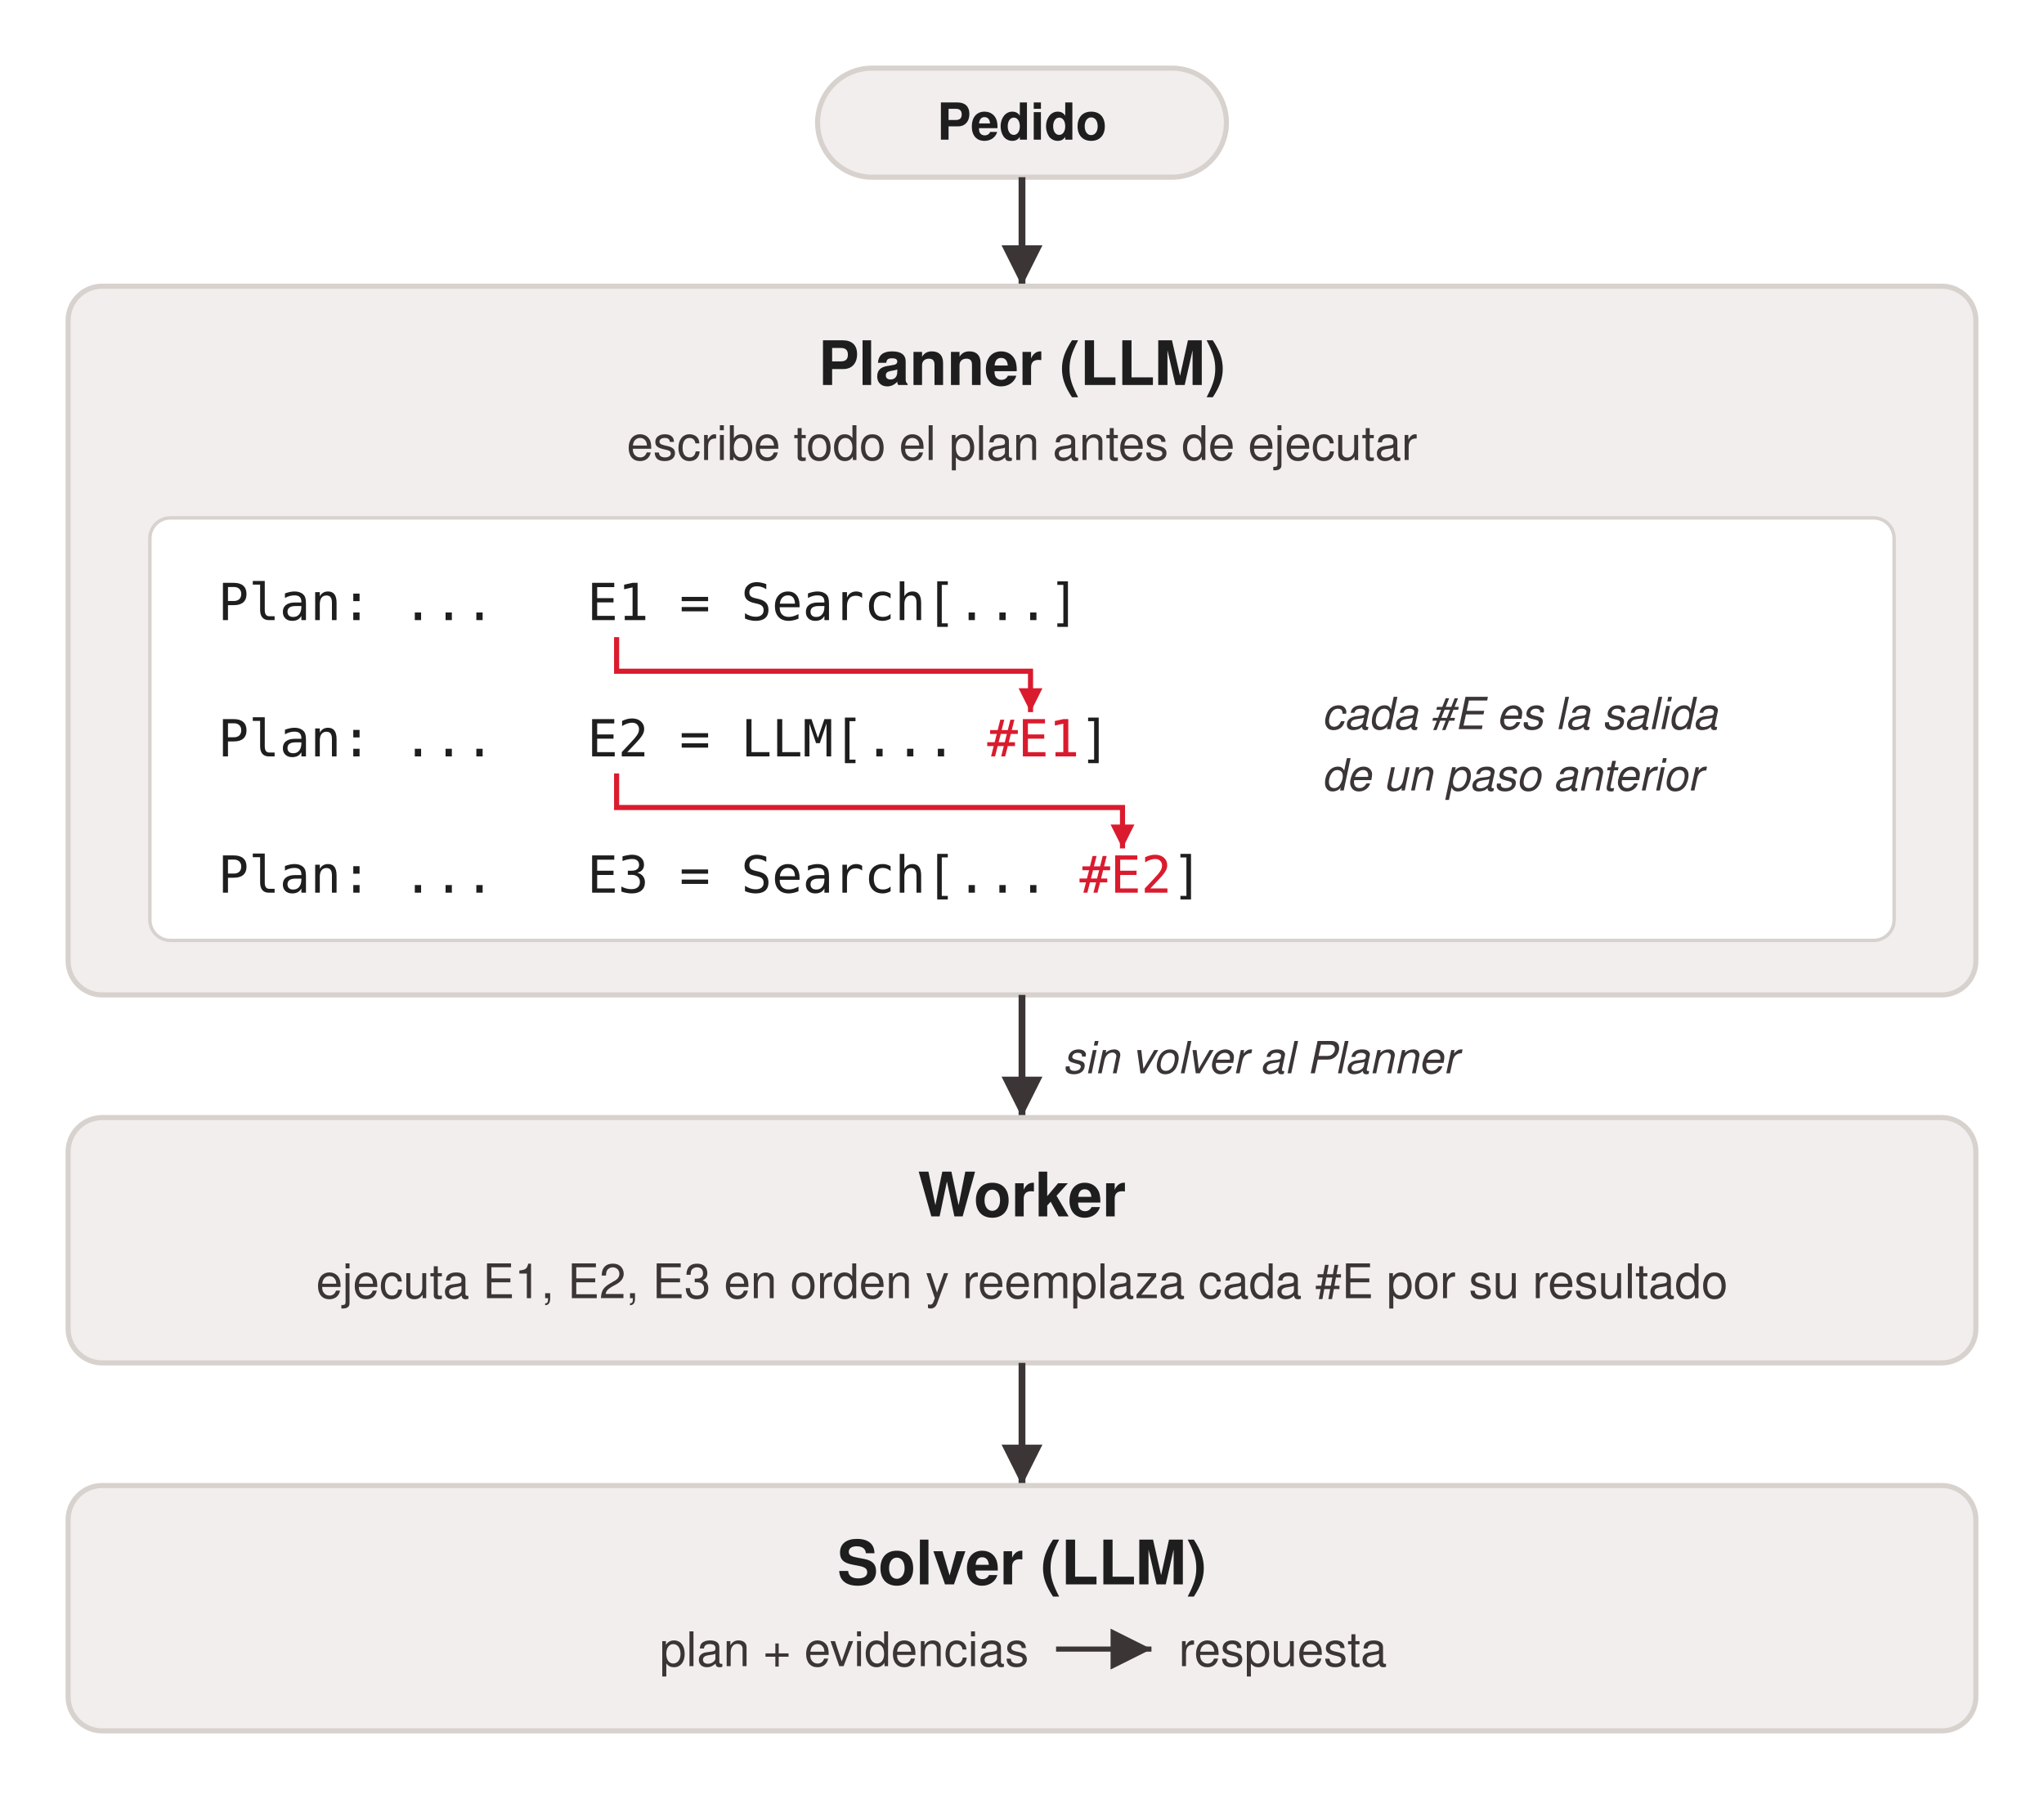
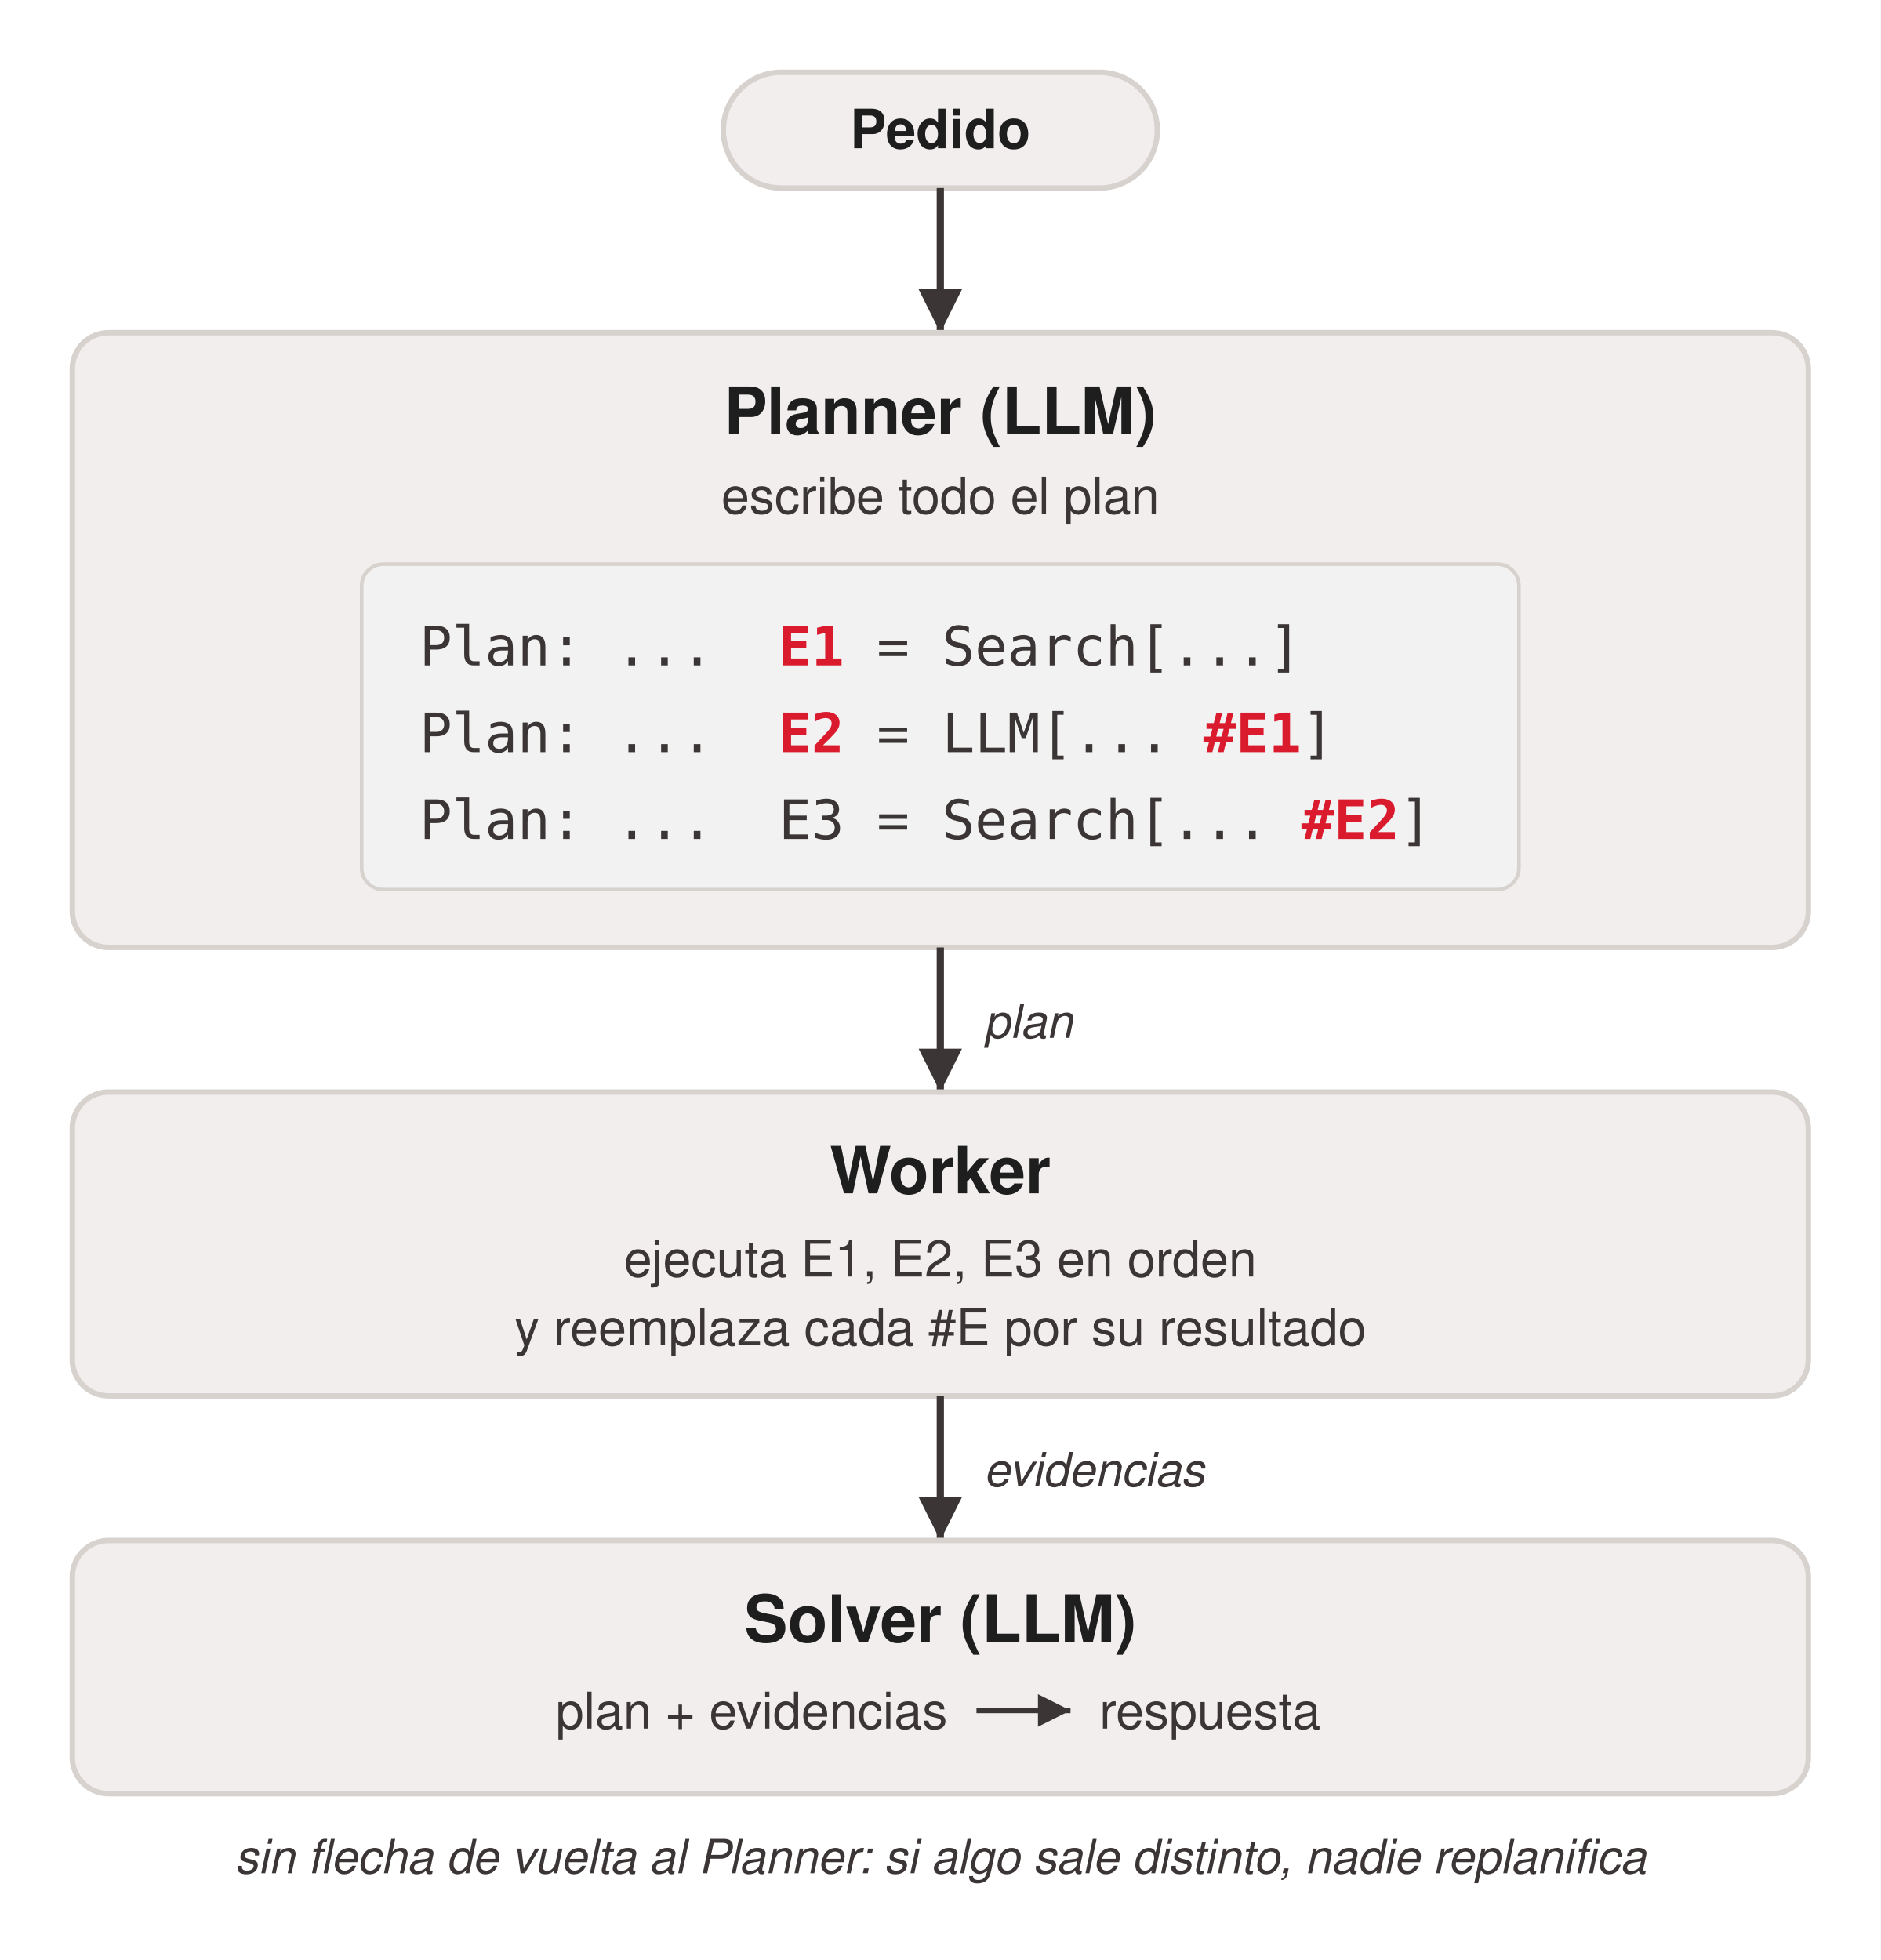
- <svg xmlns="http://www.w3.org/2000/svg" viewBox="0 0 600 528" font-family="Helvetica, Arial, sans-serif" font-size="14" fill="#3B3535">
+ <svg xmlns="http://www.w3.org/2000/svg" class="ts-anim-s5-8-1-tuberia-rewoo" viewBox="0 0 520 542" font-family="Helvetica, Arial, sans-serif" font-size="14" fill="#3B3535">
+   <style>/* talksmith-animation */
+ .ts-anim-s5-8-1-tuberia-rewoo [data-beat]{animation:ts-beat-in 0.6s ease-out backwards}
+ .ts-anim-s5-8-1-tuberia-rewoo [data-beat-effect=pulse]{animation-name:ts-beat-pulse;animation-duration:0.8s;animation-fill-mode:none;transform-box:fill-box;transform-origin:center}
+ .ts-anim-s5-8-1-tuberia-rewoo [data-beat="1"]{animation-delay:0.50s}
+ .ts-anim-s5-8-1-tuberia-rewoo [data-beat="2"]{animation-delay:1.60s}
+ .ts-anim-s5-8-1-tuberia-rewoo [data-beat="3"]{animation-delay:2.70s}
+ .ts-anim-s5-8-1-tuberia-rewoo [data-beat="4"]{animation-delay:3.80s}
+ @keyframes ts-beat-in{from{opacity:0}to{opacity:1}}
+ @keyframes ts-beat-pulse{0%,100%{transform:none}50%{transform:scale(1.08)}}
+ @media (prefers-reduced-motion:reduce){.ts-anim-s5-8-1-tuberia-rewoo [data-beat]{animation:none}}
+ </style>
  <defs>
    <marker id="ah" markerUnits="userSpaceOnUse" markerWidth="12" markerHeight="12" viewBox="0 0 12 12" refX="12" refY="6" orient="auto">
      <path d="M0,0 L12,6 L0,12 z" fill="#3B3535" />
    </marker>
-     <marker id="ahr" markerUnits="userSpaceOnUse" markerWidth="7" markerHeight="7" viewBox="0 0 8 8" refX="8" refY="4" orient="auto">
-       <path d="M0,0 L8,4 L0,8 z" fill="#DA1B2E" />
+     <marker id="ahs" markerUnits="userSpaceOnUse" markerWidth="9" markerHeight="9" viewBox="0 0 9 9" refX="9" refY="4.5" orient="auto">
+       <path d="M0,0 L9,4.5 L0,9 z" fill="#3B3535" />
    </marker>
  </defs>
-   <rect x="0" y="0" width="600" height="528" fill="#ffffff" />
-   <rect x="240" y="20" width="120" height="32" rx="16" fill="#F2EEEE" stroke="#D8D2CE" stroke-width="1.5" />
-   <text x="300" y="41" text-anchor="middle" font-size="15" font-weight="bold" fill="#1F1E1E">Pedido</text>
-   <line x1="300" y1="52" x2="300" y2="84" stroke="#3B3535" stroke-width="2" marker-end="url(#ah)" />
-   <rect x="20" y="84" width="560" height="208" rx="10" fill="#F2EEEE" stroke="#D8D2CE" stroke-width="1.5" />
-   <text x="300" y="113" text-anchor="middle" font-size="18" font-weight="bold" fill="#1F1E1E">Planner (LLM)</text>
-   <text x="300" y="135" text-anchor="middle">escribe todo el plan antes de ejecutar</text>
-   <rect x="44" y="152" width="512" height="124" rx="6" fill="#FFFFFF" stroke="#D8D2CE" stroke-width="1" />
-   <g font-family="'Andale Mono', monospace" font-size="15" fill="#1F1E1E">
-     <text x="64" y="182" xml:space="preserve">Plan: ...   E1 = Search[...]</text>
-     <text x="64" y="222" xml:space="preserve">Plan: ...   E2 = LLM[... <tspan fill="#DA1B2E">#E1</tspan>]</text>
-     <text x="64" y="262" xml:space="preserve">Plan: ...   E3 = Search[... <tspan fill="#DA1B2E">#E2</tspan>]</text>
+   <rect x="0" y="0" width="520" height="542" fill="#ffffff" />
+   <rect x="200" y="20" width="120" height="32" rx="16" fill="#F2EEEE" stroke="#D8D2CE" stroke-width="1.5" />
+   <text x="260" y="41" text-anchor="middle" font-size="15" font-weight="bold" fill="#1F1E1E">Pedido</text>
+   <g data-beat="1">
+     <line x1="260" y1="52" x2="260" y2="92" stroke="#3B3535" stroke-width="2" marker-end="url(#ah)" />
+     <rect x="20" y="92" width="480" height="170" rx="10" fill="#F2EEEE" stroke="#D8D2CE" stroke-width="1.5" />
+     <text x="260" y="120" text-anchor="middle" font-size="18" font-weight="bold" fill="#1F1E1E">Planner (LLM)</text>
+     <text x="260" y="142" text-anchor="middle">escribe todo el plan</text>
+     <rect x="100" y="156" width="320" height="90" rx="6" fill="#F2F2F2" stroke="#D8D2CE" stroke-width="1" />
  </g>
-   <path d="M181,187 V197 H302.5 V209" fill="none" stroke="#DA1B2E" stroke-width="1.5" marker-end="url(#ahr)" />
-   <path d="M181,227 V237 H329.5 V249" fill="none" stroke="#DA1B2E" stroke-width="1.5" marker-end="url(#ahr)" />
-   <text x="388" y="214" font-size="13" font-style="italic">cada #E es la salida</text>
-   <text x="388" y="232" font-size="13" font-style="italic">de un paso anterior</text>
-   <line x1="300" y1="292" x2="300" y2="328" stroke="#3B3535" stroke-width="2" marker-end="url(#ah)" />
-   <text x="312" y="315" font-size="13" font-style="italic">sin volver al Planner</text>
-   <rect x="20" y="328" width="560" height="72" rx="10" fill="#F2EEEE" stroke="#D8D2CE" stroke-width="1.5" />
-   <text x="300" y="357" text-anchor="middle" font-size="18" font-weight="bold" fill="#1F1E1E">Worker</text>
-   <text x="300" y="381" text-anchor="middle">ejecuta E1, E2, E3 en orden y reemplaza cada #E por su resultado</text>
-   <line x1="300" y1="400" x2="300" y2="436" stroke="#3B3535" stroke-width="2" marker-end="url(#ah)" />
-   <rect x="20" y="436" width="560" height="72" rx="10" fill="#F2EEEE" stroke="#D8D2CE" stroke-width="1.5" />
-   <text x="300" y="465" text-anchor="middle" font-size="18" font-weight="bold" fill="#1F1E1E">Solver (LLM)</text>
-   <text x="302" y="489" text-anchor="end">plan + evidencias</text>
-   <line x1="310" y1="484" x2="338" y2="484" stroke="#3B3535" stroke-width="1.5" marker-end="url(#ah)" />
-   <text x="346" y="489">respuesta</text>
+   <g data-beat="2" font-family="'Andale Mono', monospace" font-size="15">
+     <text x="116" y="184" xml:space="preserve">Plan: ...  <tspan fill="#DA1B2E" font-weight="bold">E1</tspan> = Search[...]</text>
+     <text x="116" y="208" xml:space="preserve">Plan: ...  <tspan fill="#DA1B2E" font-weight="bold">E2</tspan> = LLM[... <tspan fill="#DA1B2E" font-weight="bold">#E1</tspan>]</text>
+     <text x="116" y="232" xml:space="preserve">Plan: ...  E3 = Search[... <tspan fill="#DA1B2E" font-weight="bold">#E2</tspan>]</text>
+   </g>
+   <g data-beat="3">
+     <line x1="260" y1="262" x2="260" y2="302" stroke="#3B3535" stroke-width="2" marker-end="url(#ah)" />
+     <text x="272" y="287" font-size="13" font-style="italic">plan</text>
+     <rect x="20" y="302" width="480" height="84" rx="10" fill="#F2EEEE" stroke="#D8D2CE" stroke-width="1.5" />
+     <text x="260" y="330" text-anchor="middle" font-size="18" font-weight="bold" fill="#1F1E1E">Worker</text>
+     <text x="260" y="353" text-anchor="middle">ejecuta E1, E2, E3 en orden</text>
+     <text x="260" y="372" text-anchor="middle">y reemplaza cada #E por su resultado</text>
+   </g>
+   <g data-beat="4">
+     <line x1="260" y1="386" x2="260" y2="426" stroke="#3B3535" stroke-width="2" marker-end="url(#ah)" />
+     <text x="272" y="411" font-size="13" font-style="italic">evidencias</text>
+     <rect x="20" y="426" width="480" height="70" rx="10" fill="#F2EEEE" stroke="#D8D2CE" stroke-width="1.5" />
+     <text x="260" y="454" text-anchor="middle" font-size="18" font-weight="bold" fill="#1F1E1E">Solver (LLM)</text>
+     <text x="262" y="478" text-anchor="end">plan + evidencias</text>
+     <line x1="270" y1="473" x2="296" y2="473" stroke="#3B3535" stroke-width="1.5" marker-end="url(#ahs)" />
+     <text x="304" y="478">respuesta</text>
+     <text x="260" y="518" text-anchor="middle" font-size="13" font-style="italic">sin flecha de vuelta al Planner: si algo sale distinto, nadie replanifica</text>
+   </g>
</svg>
